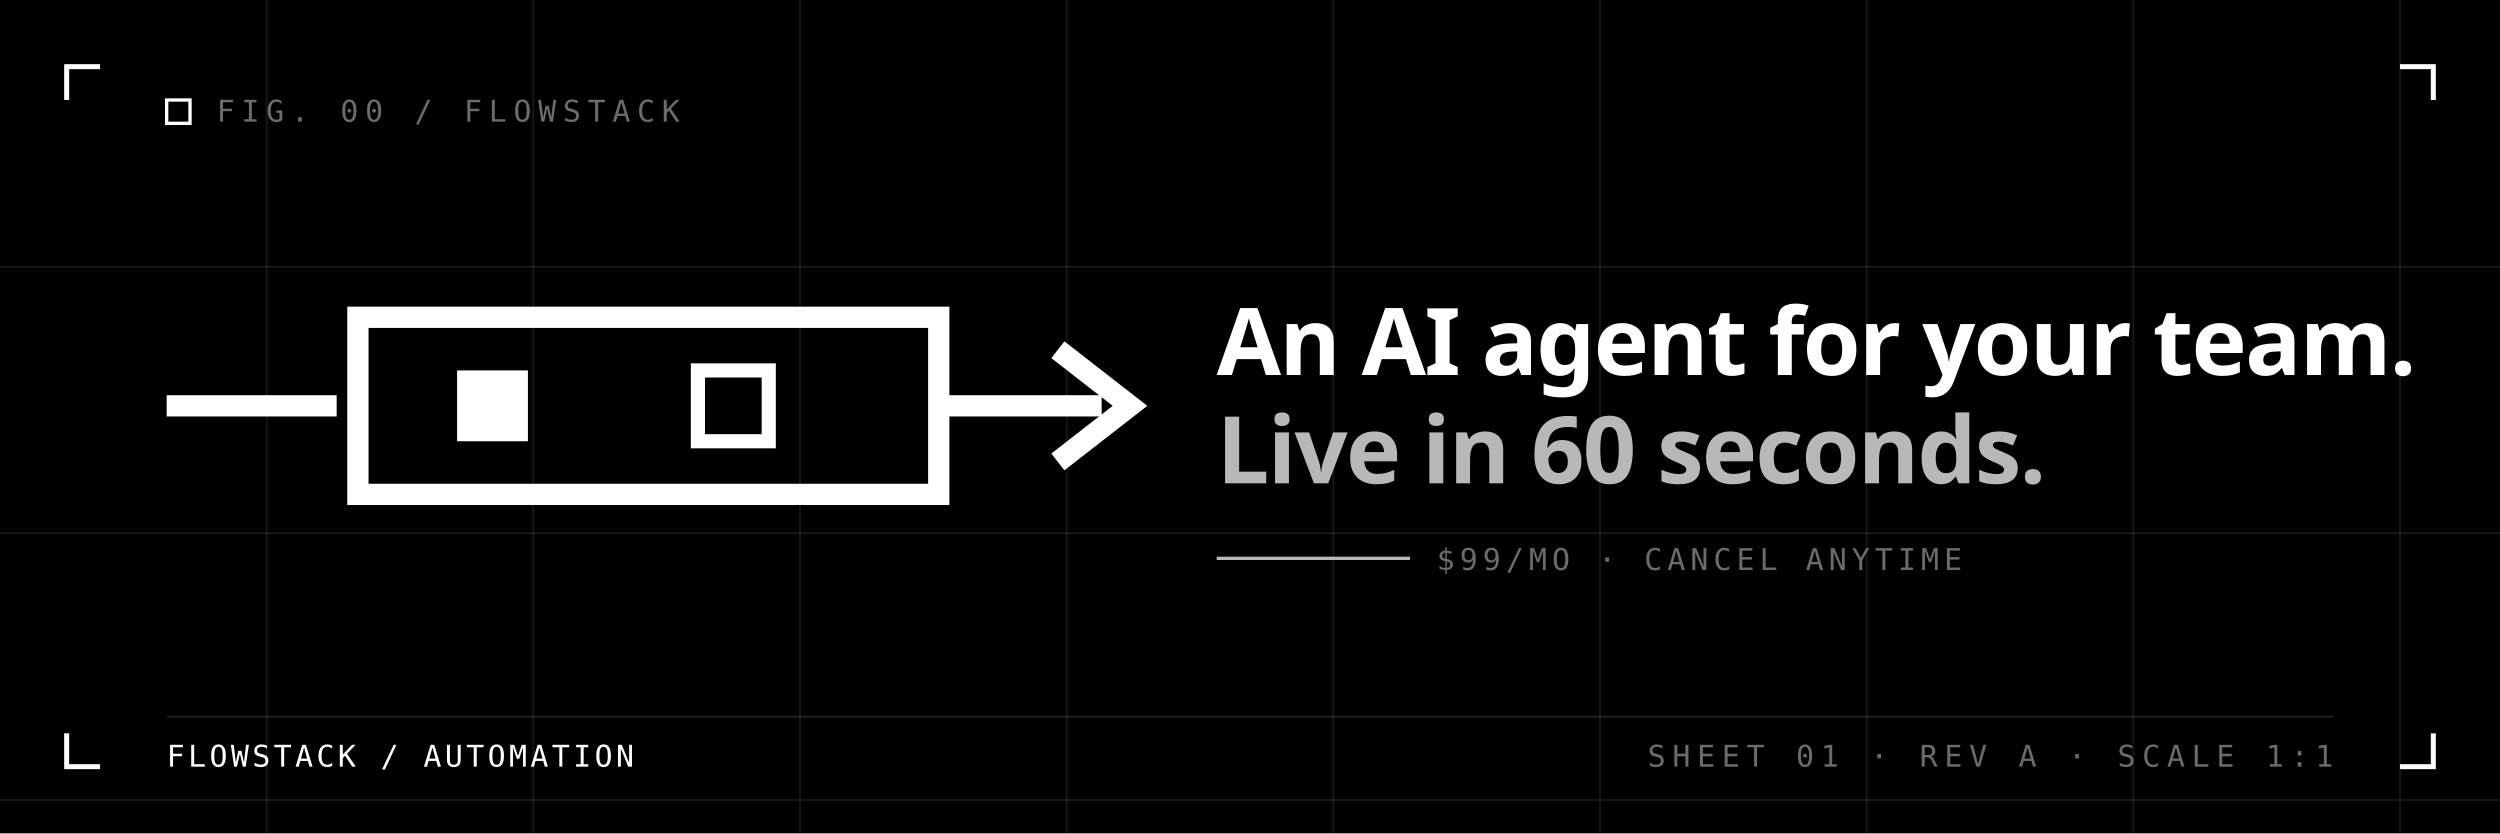
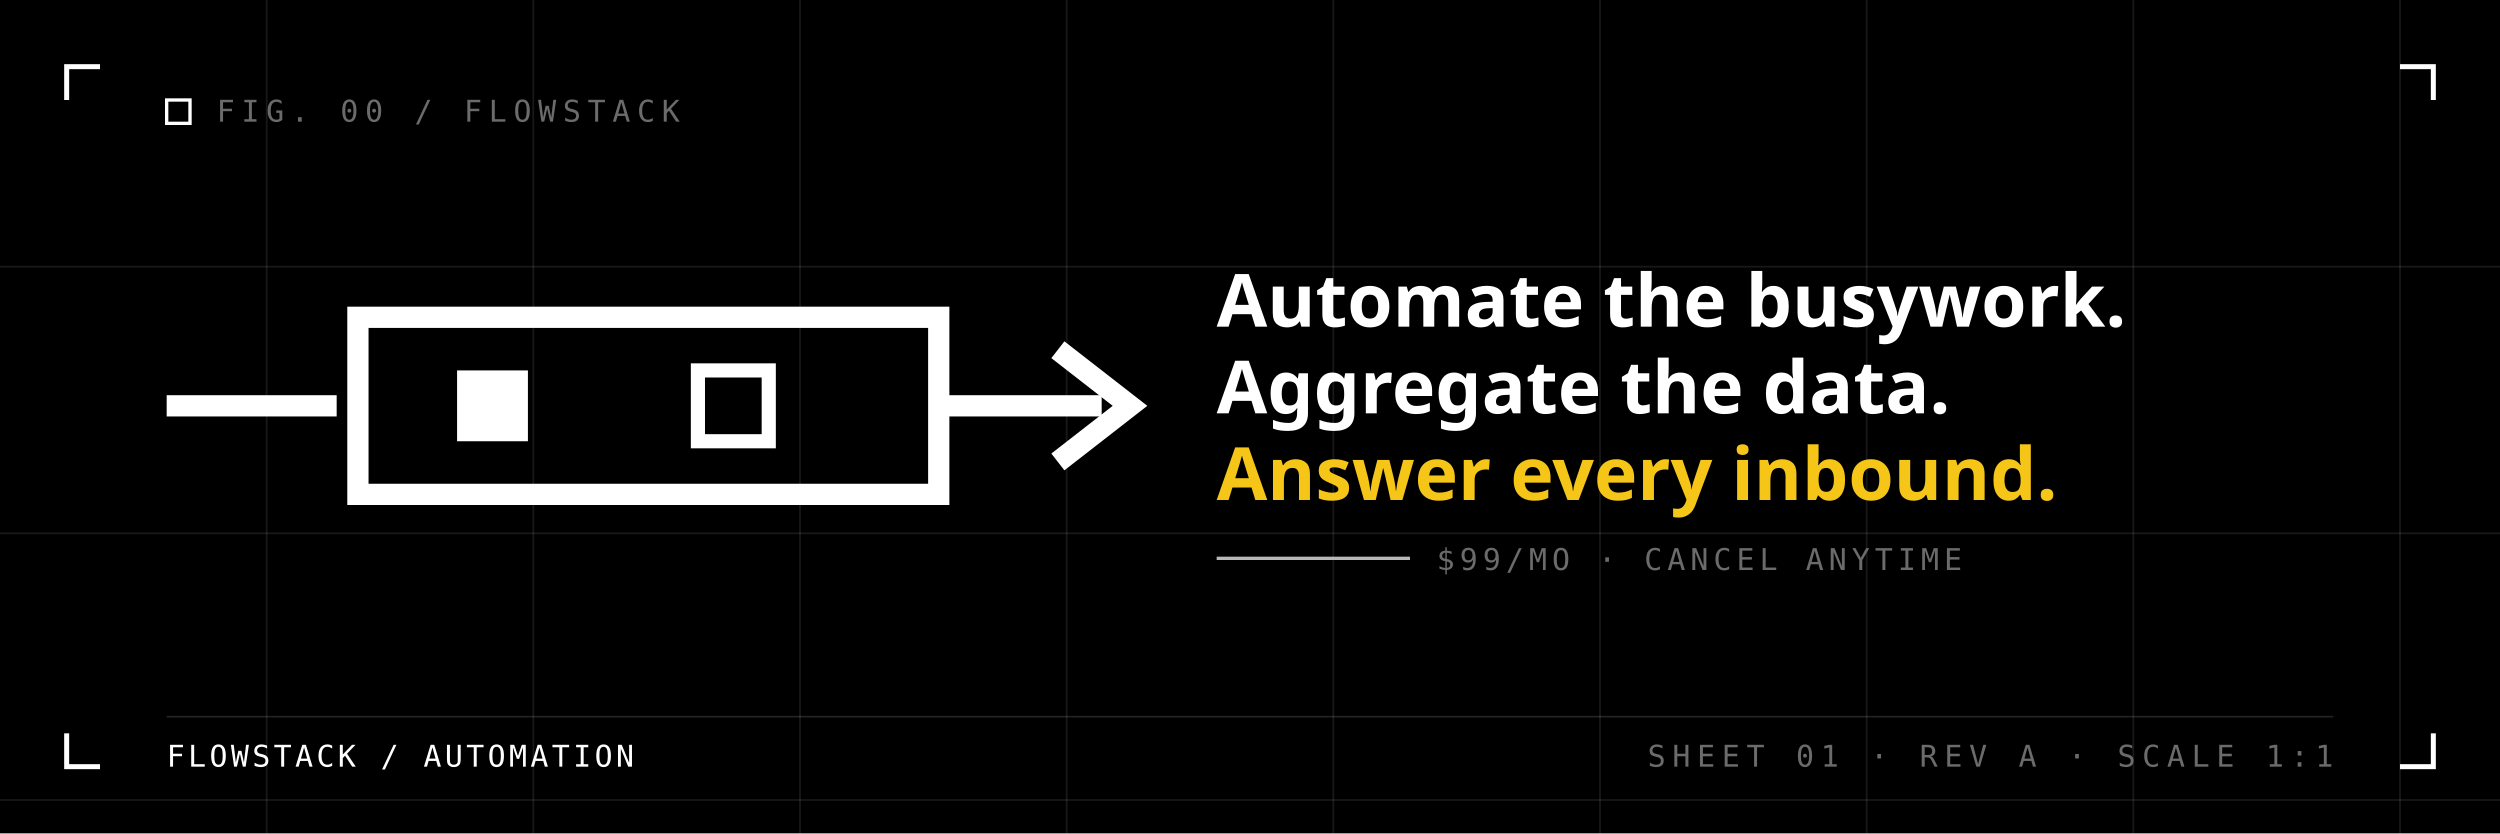
<svg xmlns="http://www.w3.org/2000/svg" width="1500" height="500" viewBox="0 0 1500 500" fill="none" role="img" aria-label="Flowstack X header">
  <rect width="1500" height="500" fill="#000000" />
  <g stroke="rgba(255,255,255,0.10)" stroke-width="1">
    <line x1="0" y1="160" x2="1500" y2="160" />
    <line x1="0" y1="320" x2="1500" y2="320" />
    <line x1="0" y1="480" x2="1500" y2="480" />
    <line x1="160" y1="0" x2="160" y2="500" />
    <line x1="320" y1="0" x2="320" y2="500" />
    <line x1="480" y1="0" x2="480" y2="500" />
    <line x1="640" y1="0" x2="640" y2="500" />
    <line x1="800" y1="0" x2="800" y2="500" />
    <line x1="960" y1="0" x2="960" y2="500" />
    <line x1="1120" y1="0" x2="1120" y2="500" />
    <line x1="1280" y1="0" x2="1280" y2="500" />
    <line x1="1440" y1="0" x2="1440" y2="500" />
  </g>
  <g stroke="#FFFFFF" stroke-width="3" fill="none">
    <path d="M40 60 L40 40 L60 40" />
    <path d="M1440 40 L1460 40 L1460 60" />
    <path d="M40 440 L40 460 L60 460" />
    <path d="M1440 460 L1460 460 L1460 440" />
  </g>
  <g font-family="ui-monospace, Menlo, monospace" fill="#6B6B6B" font-size="18" letter-spacing="4">
    <rect x="100" y="60" width="14" height="14" fill="none" stroke="#FFFFFF" stroke-width="2" />
    <text x="130" y="73" letter-spacing="4">FIG. 00 / FLOWSTACK</text>
  </g>
  <g transform="translate(100 150) scale(0.85)">
    <path d="M0 110 H120" stroke="#FFFFFF" stroke-width="15" />
    <rect x="135" y="47.5" width="410" height="125" stroke="#FFFFFF" stroke-width="15" fill="none" />
    <rect x="205" y="85" width="50" height="50" fill="#FFFFFF" />
    <rect x="375" y="85" width="50" height="50" stroke="#FFFFFF" stroke-width="10" fill="none" />
    <path d="M545 110 H660" stroke="#FFFFFF" stroke-width="15" />
    <path d="M635 75 L680 110 L635 145" stroke="#FFFFFF" stroke-width="15" stroke-linecap="square" stroke-linejoin="miter" fill="none" />
  </g>
-   <g font-family="sans-serif" fill="#FFFFFF" font-weight="600">
-     <text x="730" y="225" font-size="56" letter-spacing="-1">An AI agent for your team.</text>
-     <text x="730" y="290" font-size="56" letter-spacing="-1" fill="#B8B8B8">Live in 60 seconds.</text>
+   <g font-family="sans-serif" fill="#FFFFFF" font-weight="600" font-size="44">
+     <text x="730" y="196">Automate the busywork.</text>
+     <text x="730" y="248">Aggregate the data.</text>
+     <text x="730" y="300" fill="#F5C518">Answer every inbound.</text>
  </g>
  <line x1="730" y1="335" x2="846" y2="335" stroke="#B8B8B8" stroke-width="2" />
  <text x="862" y="342" font-family="ui-monospace, Menlo, monospace" font-size="18" letter-spacing="3" fill="#6B6B6B">$99/MO · CANCEL ANYTIME</text>
  <line x1="100" y1="430" x2="1400" y2="430" stroke="rgba(255,255,255,0.14)" stroke-width="1" />
  <g font-family="ui-monospace, Menlo, monospace" font-size="18" letter-spacing="4" fill="#6B6B6B">
    <text x="100" y="460" fill="#FFFFFF" letter-spacing="2">FLOWSTACK / AUTOMATION</text>
    <text x="1400" y="460" text-anchor="end">SHEET 01 · REV A · SCALE 1:1</text>
  </g>
</svg>
